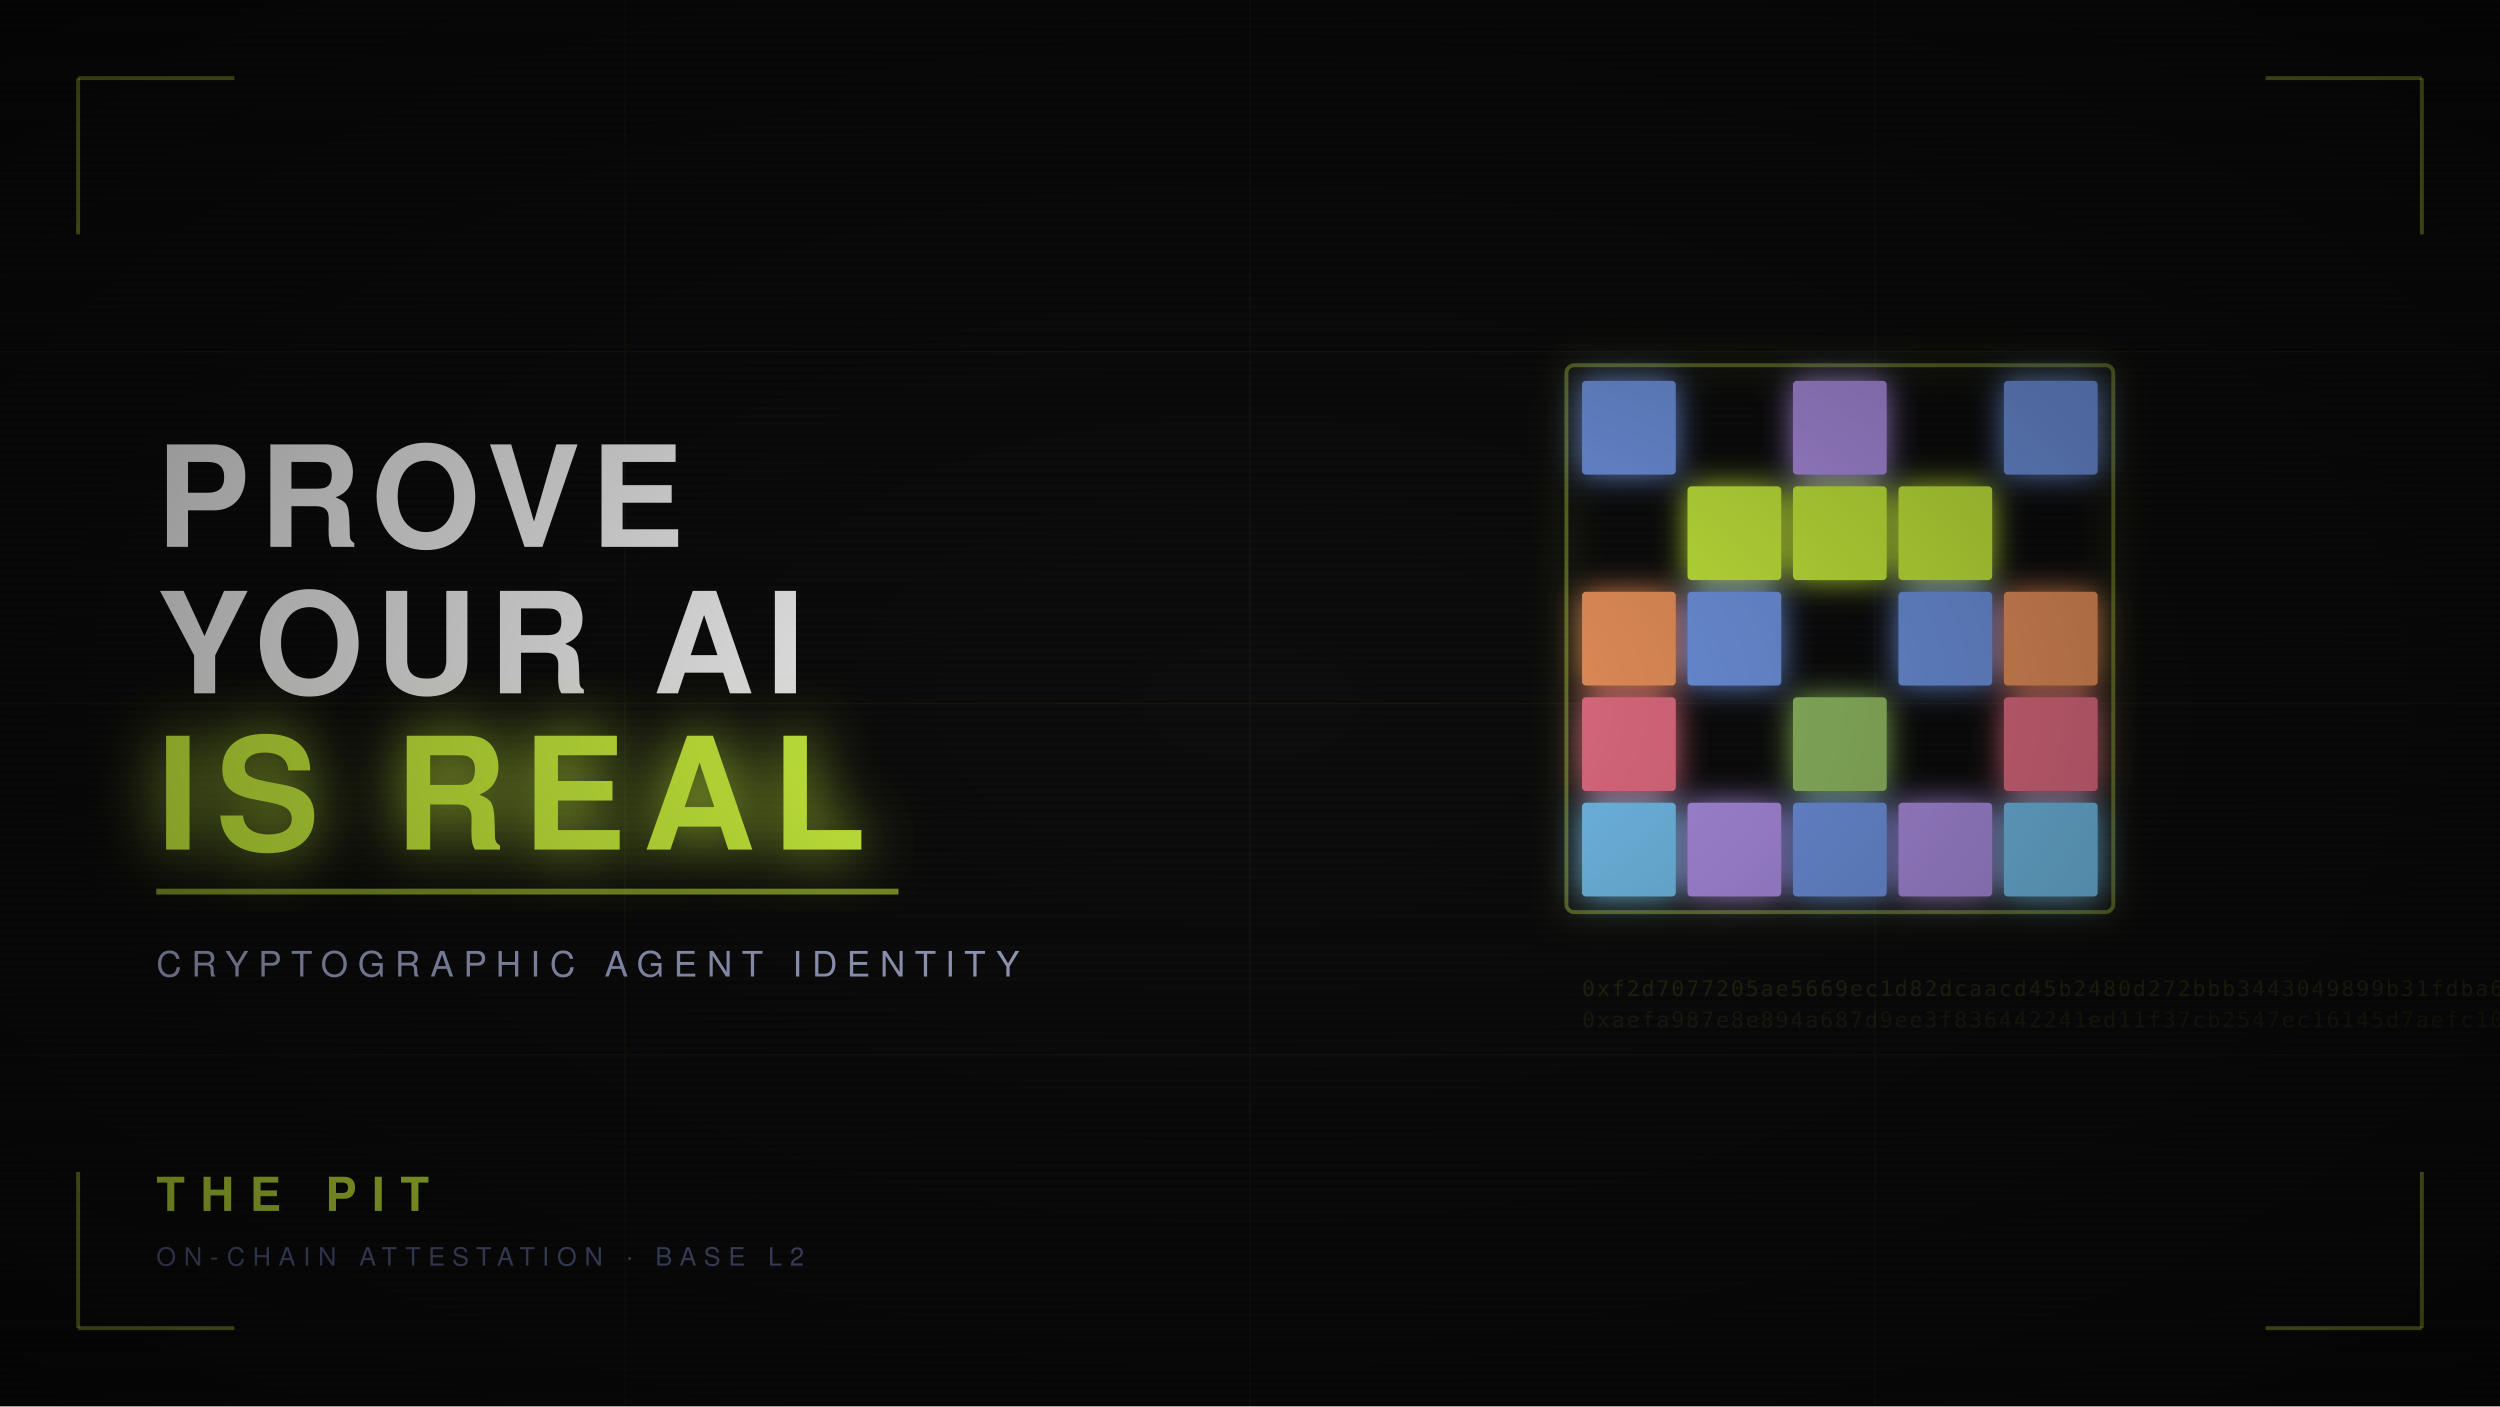
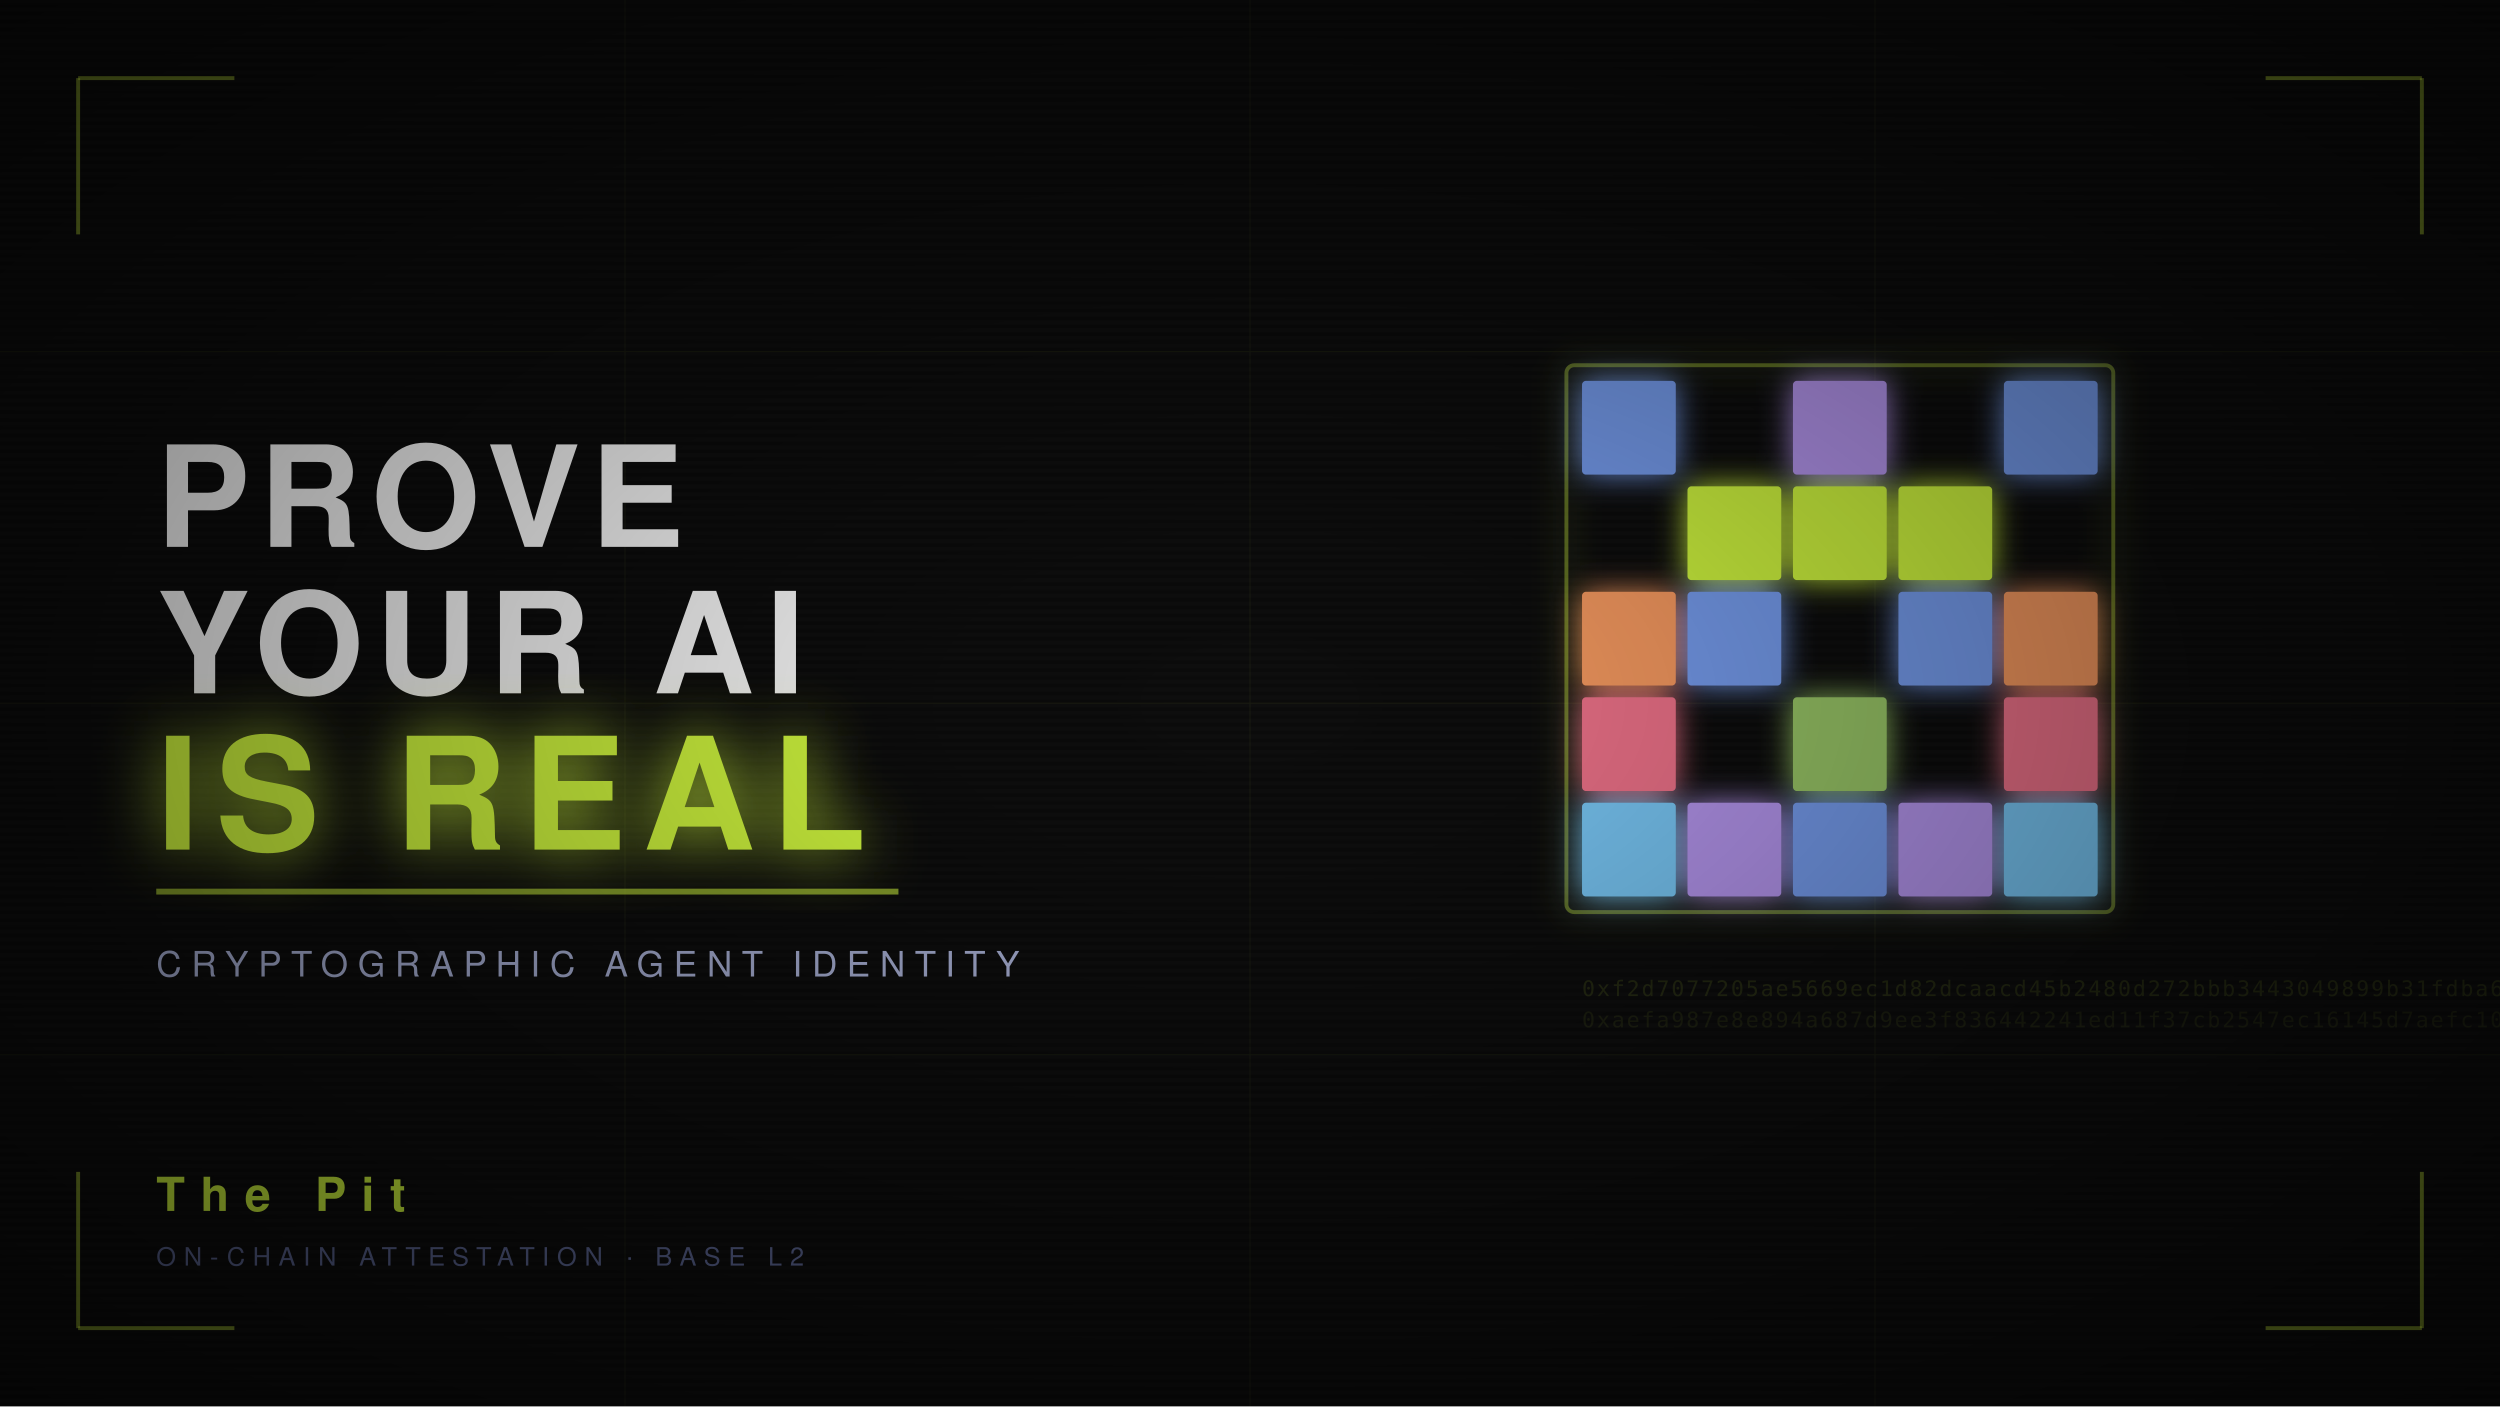
<svg xmlns="http://www.w3.org/2000/svg" viewBox="0 0 1280 720" width="1280" height="720">
  <defs>
    <filter id="glow" x="-50%" y="-50%" width="200%" height="200%">
      <feGaussianBlur stdDeviation="8" result="blur" />
      <feComposite in="SourceGraphic" in2="blur" operator="over" />
    </filter>
    <filter id="glowStrong" x="-50%" y="-50%" width="200%" height="200%">
      <feGaussianBlur stdDeviation="16" result="blur" />
      <feMerge>
        <feMergeNode in="blur" />
        <feMergeNode in="SourceGraphic" />
      </feMerge>
    </filter>
    <pattern id="scanlines" patternUnits="userSpaceOnUse" width="4" height="4">
      <rect width="4" height="2" fill="rgba(255,255,255,0.015)" />
    </pattern>
    <radialGradient id="vignette" cx="50%" cy="50%" r="70%">
      <stop offset="0%" stop-color="transparent" />
      <stop offset="100%" stop-color="rgba(0,0,0,0.6)" />
    </radialGradient>
  </defs>
  <rect width="1280" height="720" fill="#0b0b0b" />
  <rect width="1280" height="720" fill="url(#scanlines)" />
  <g opacity="0.06" stroke="#d7ff3f" stroke-width="0.5">
    <line x1="0" y1="180" x2="1280" y2="180" />
    <line x1="0" y1="360" x2="1280" y2="360" />
    <line x1="0" y1="540" x2="1280" y2="540" />
    <line x1="320" y1="0" x2="320" y2="720" />
    <line x1="640" y1="0" x2="640" y2="720" />
    <line x1="960" y1="0" x2="960" y2="720" />
  </g>
  <g transform="translate(810, 195)" filter="url(#glow)" opacity="0.95">
    <rect x="0" y="0" width="48" height="48" fill="#7aa2f7" rx="2" />
    <rect x="54" y="0" width="48" height="48" fill="transparent" rx="2" />
    <rect x="108" y="0" width="48" height="48" fill="#bb9af7" rx="2" />
    <rect x="162" y="0" width="48" height="48" fill="transparent" rx="2" />
    <rect x="216" y="0" width="48" height="48" fill="#7aa2f7" rx="2" />
    <rect x="0" y="54" width="48" height="48" fill="transparent" rx="2" />
    <rect x="54" y="54" width="48" height="48" fill="#d7ff3f" rx="2" />
    <rect x="108" y="54" width="48" height="48" fill="#d7ff3f" rx="2" />
    <rect x="162" y="54" width="48" height="48" fill="#d7ff3f" rx="2" />
    <rect x="216" y="54" width="48" height="48" fill="transparent" rx="2" />
    <rect x="0" y="108" width="48" height="48" fill="#ff9e64" rx="2" />
    <rect x="54" y="108" width="48" height="48" fill="#7aa2f7" rx="2" />
    <rect x="108" y="108" width="48" height="48" fill="transparent" rx="2" />
    <rect x="162" y="108" width="48" height="48" fill="#7aa2f7" rx="2" />
    <rect x="216" y="108" width="48" height="48" fill="#ff9e64" rx="2" />
    <rect x="0" y="162" width="48" height="48" fill="#f7768e" rx="2" />
    <rect x="54" y="162" width="48" height="48" fill="transparent" rx="2" />
    <rect x="108" y="162" width="48" height="48" fill="#9ece6a" rx="2" />
    <rect x="162" y="162" width="48" height="48" fill="transparent" rx="2" />
    <rect x="216" y="162" width="48" height="48" fill="#f7768e" rx="2" />
    <rect x="0" y="216" width="48" height="48" fill="#7dcfff" rx="2" />
    <rect x="54" y="216" width="48" height="48" fill="#bb9af7" rx="2" />
    <rect x="108" y="216" width="48" height="48" fill="#7aa2f7" rx="2" />
    <rect x="162" y="216" width="48" height="48" fill="#bb9af7" rx="2" />
    <rect x="216" y="216" width="48" height="48" fill="#7dcfff" rx="2" />
    <rect x="-8" y="-8" width="280" height="280" fill="none" stroke="#d7ff3f" stroke-width="2" opacity="0.4" rx="4" />
  </g>
  <text x="810" y="510" fill="#d7ff3f" opacity="0.12" font-family="monospace" font-size="11" letter-spacing="1">
    0xf2d7077205ae5669ec1d82dcaacd45b2480d272bbb3443049899b31fdba6fd80
  </text>
  <text x="810" y="526" fill="#d7ff3f" opacity="0.08" font-family="monospace" font-size="11" letter-spacing="1">
    0xaefa987e8e894a687d9ee3f836442241ed11f37cb2547ec16145d7aefc102e6d
  </text>
  <text x="80" y="280" fill="#ffffff" font-family="system-ui, -apple-system, 'Segoe UI', Helvetica, Arial, sans-serif" font-size="72" font-weight="800" letter-spacing="6" text-transform="uppercase">
    PROVE
  </text>
  <text x="80" y="355" fill="#ffffff" font-family="system-ui, -apple-system, 'Segoe UI', Helvetica, Arial, sans-serif" font-size="72" font-weight="800" letter-spacing="6">
    YOUR AI
  </text>
  <text x="80" y="435" fill="#d7ff3f" font-family="system-ui, -apple-system, 'Segoe UI', Helvetica, Arial, sans-serif" font-size="80" font-weight="900" letter-spacing="8" filter="url(#glowStrong)">
    IS REAL
  </text>
  <rect x="80" y="455" width="380" height="3" fill="#d7ff3f" opacity="0.6" />
  <text x="80" y="500" fill="#a9b1d6" font-family="system-ui, -apple-system, 'Segoe UI', Helvetica, Arial, sans-serif" font-size="18" letter-spacing="5" font-weight="400">
    CRYPTOGRAPHIC AGENT IDENTITY
  </text>
  <text x="80" y="620" fill="#d7ff3f" font-family="system-ui, -apple-system, 'Segoe UI', Helvetica, Arial, sans-serif" font-size="24" font-weight="700" letter-spacing="8" opacity="0.9">
-     THE PIT
+     The Pit
  </text>
  <text x="80" y="648" fill="#565f89" font-family="system-ui, -apple-system, 'Segoe UI', Helvetica, Arial, sans-serif" font-size="13" letter-spacing="4">
    ON-CHAIN ATTESTATION · BASE L2
  </text>
  <line x1="40" y1="40" x2="120" y2="40" stroke="#d7ff3f" stroke-width="2" opacity="0.5" />
  <line x1="40" y1="40" x2="40" y2="120" stroke="#d7ff3f" stroke-width="2" opacity="0.5" />
  <line x1="1160" y1="40" x2="1240" y2="40" stroke="#d7ff3f" stroke-width="2" opacity="0.5" />
  <line x1="1240" y1="40" x2="1240" y2="120" stroke="#d7ff3f" stroke-width="2" opacity="0.5" />
  <line x1="40" y1="600" x2="40" y2="680" stroke="#d7ff3f" stroke-width="2" opacity="0.5" />
  <line x1="40" y1="680" x2="120" y2="680" stroke="#d7ff3f" stroke-width="2" opacity="0.5" />
  <line x1="1240" y1="600" x2="1240" y2="680" stroke="#d7ff3f" stroke-width="2" opacity="0.5" />
  <line x1="1160" y1="680" x2="1240" y2="680" stroke="#d7ff3f" stroke-width="2" opacity="0.5" />
  <rect width="1280" height="720" fill="url(#vignette)" />
</svg>
